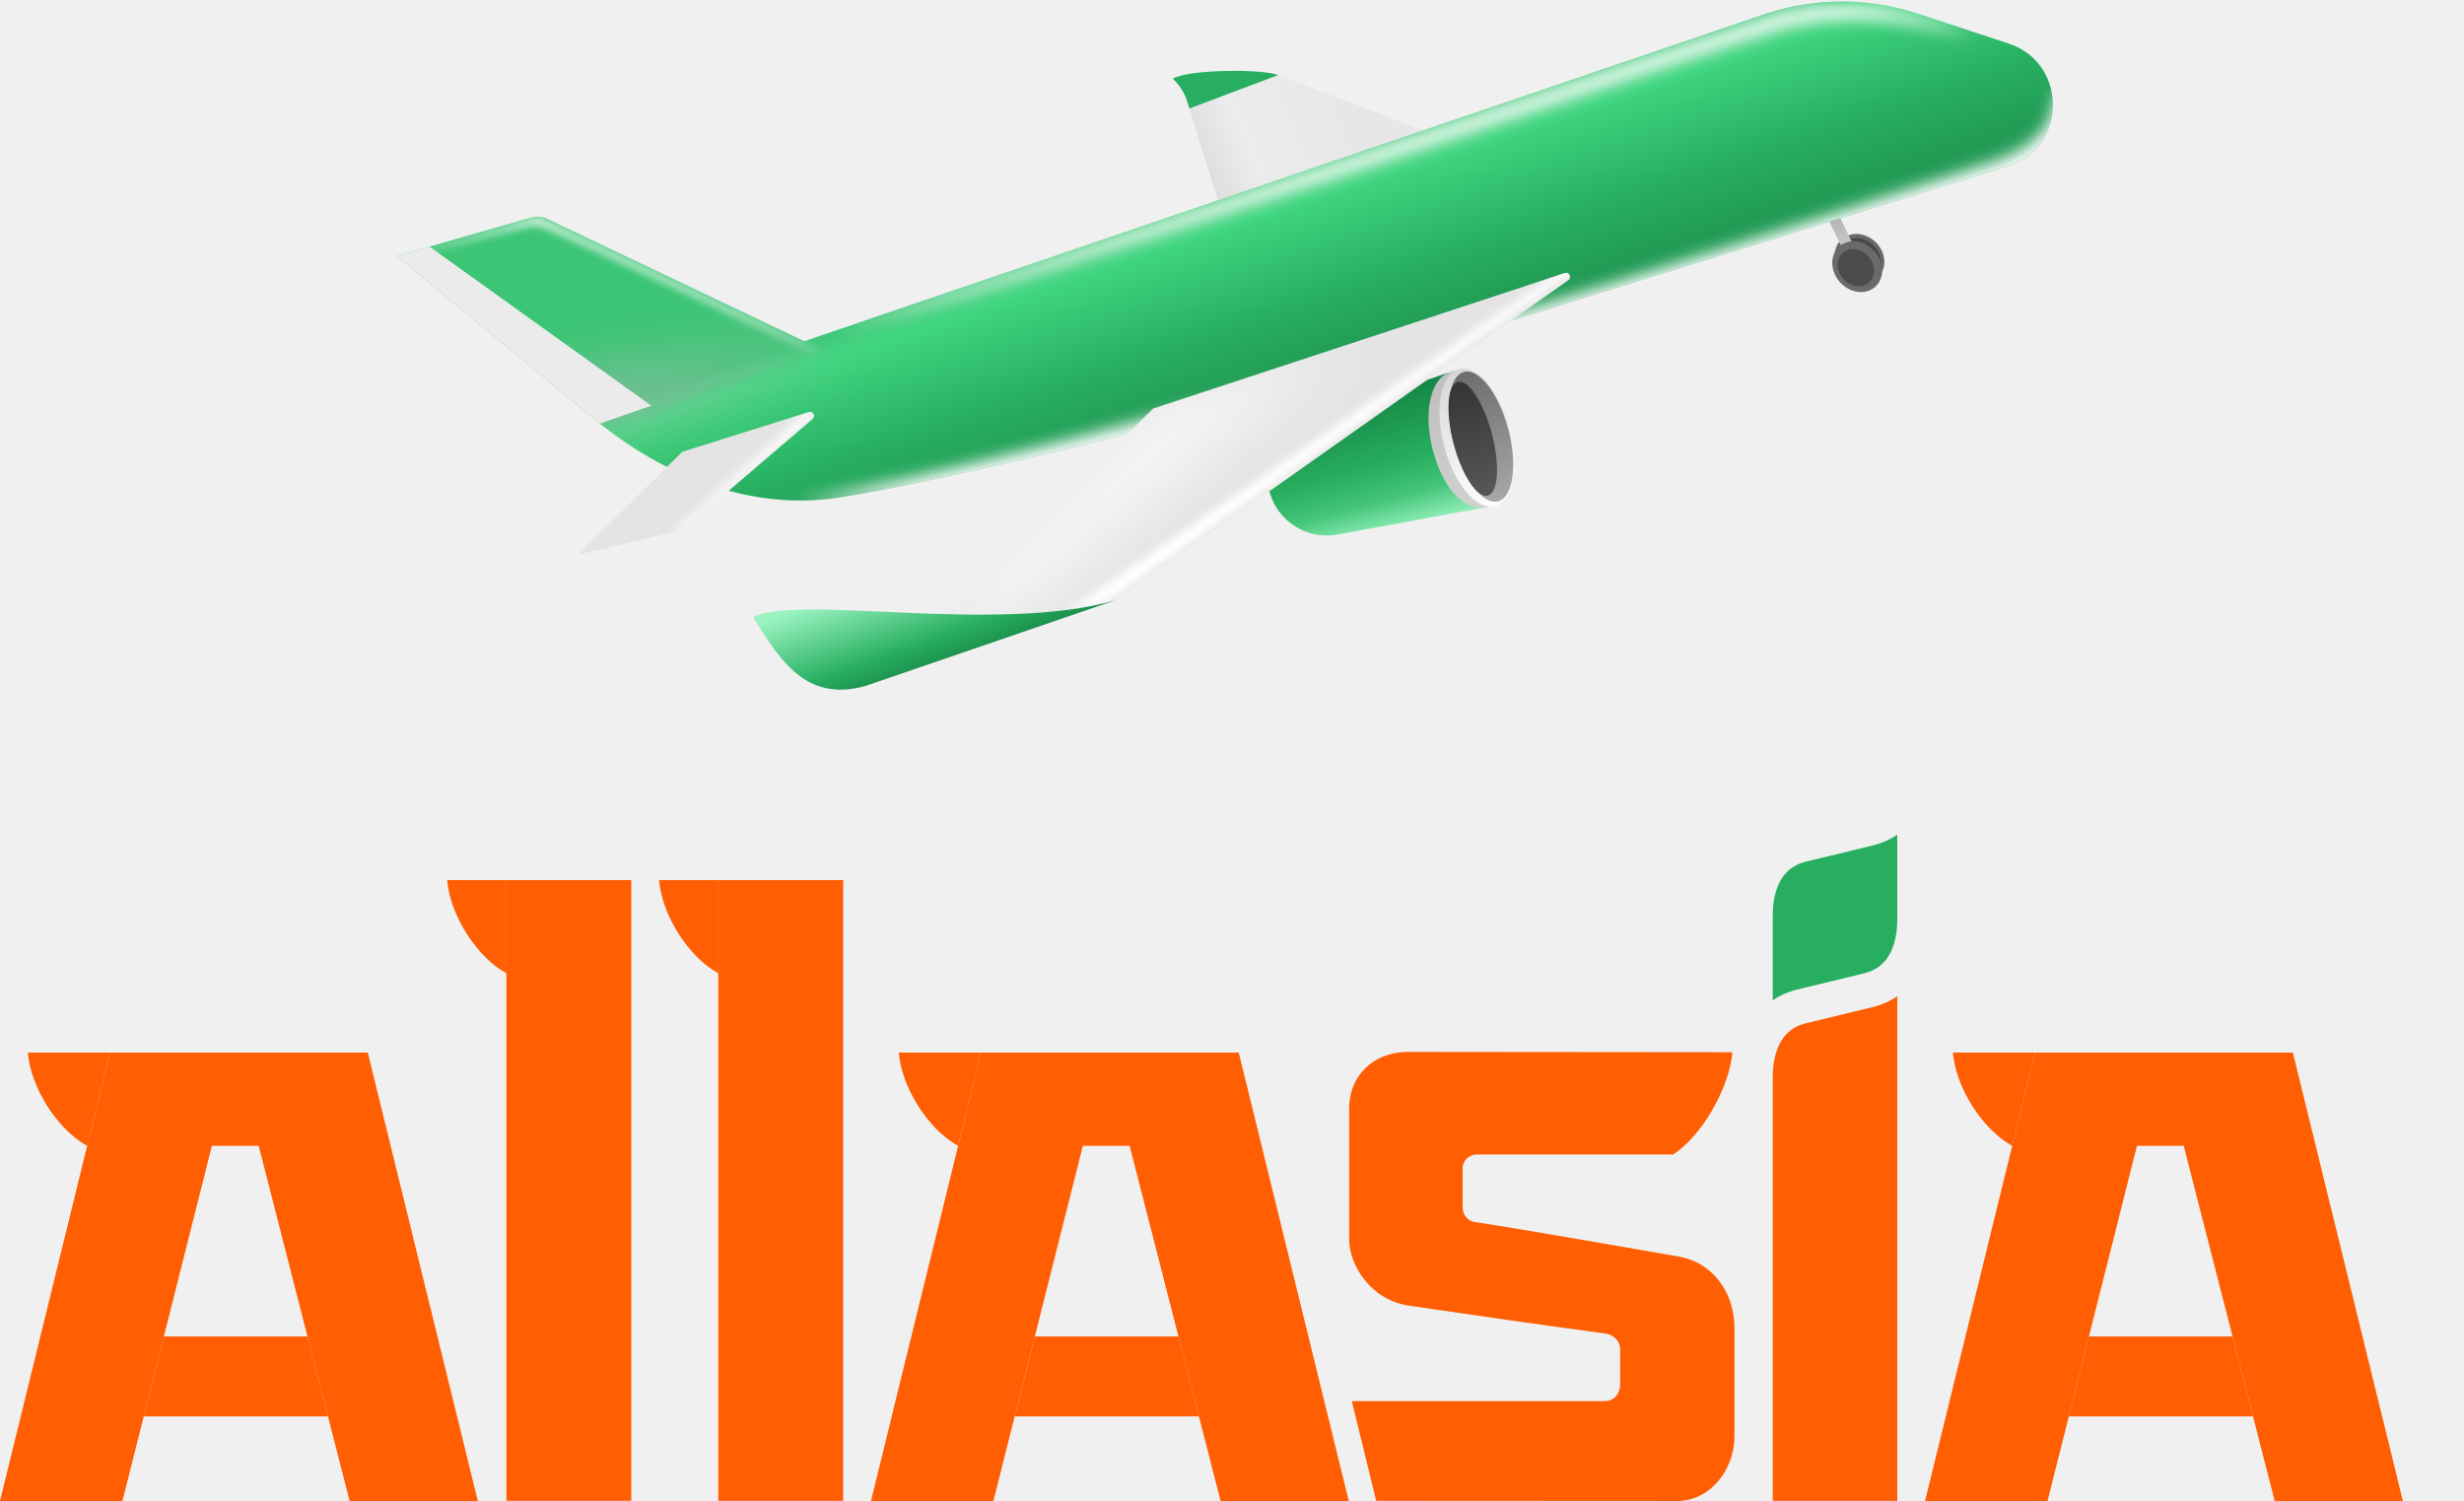
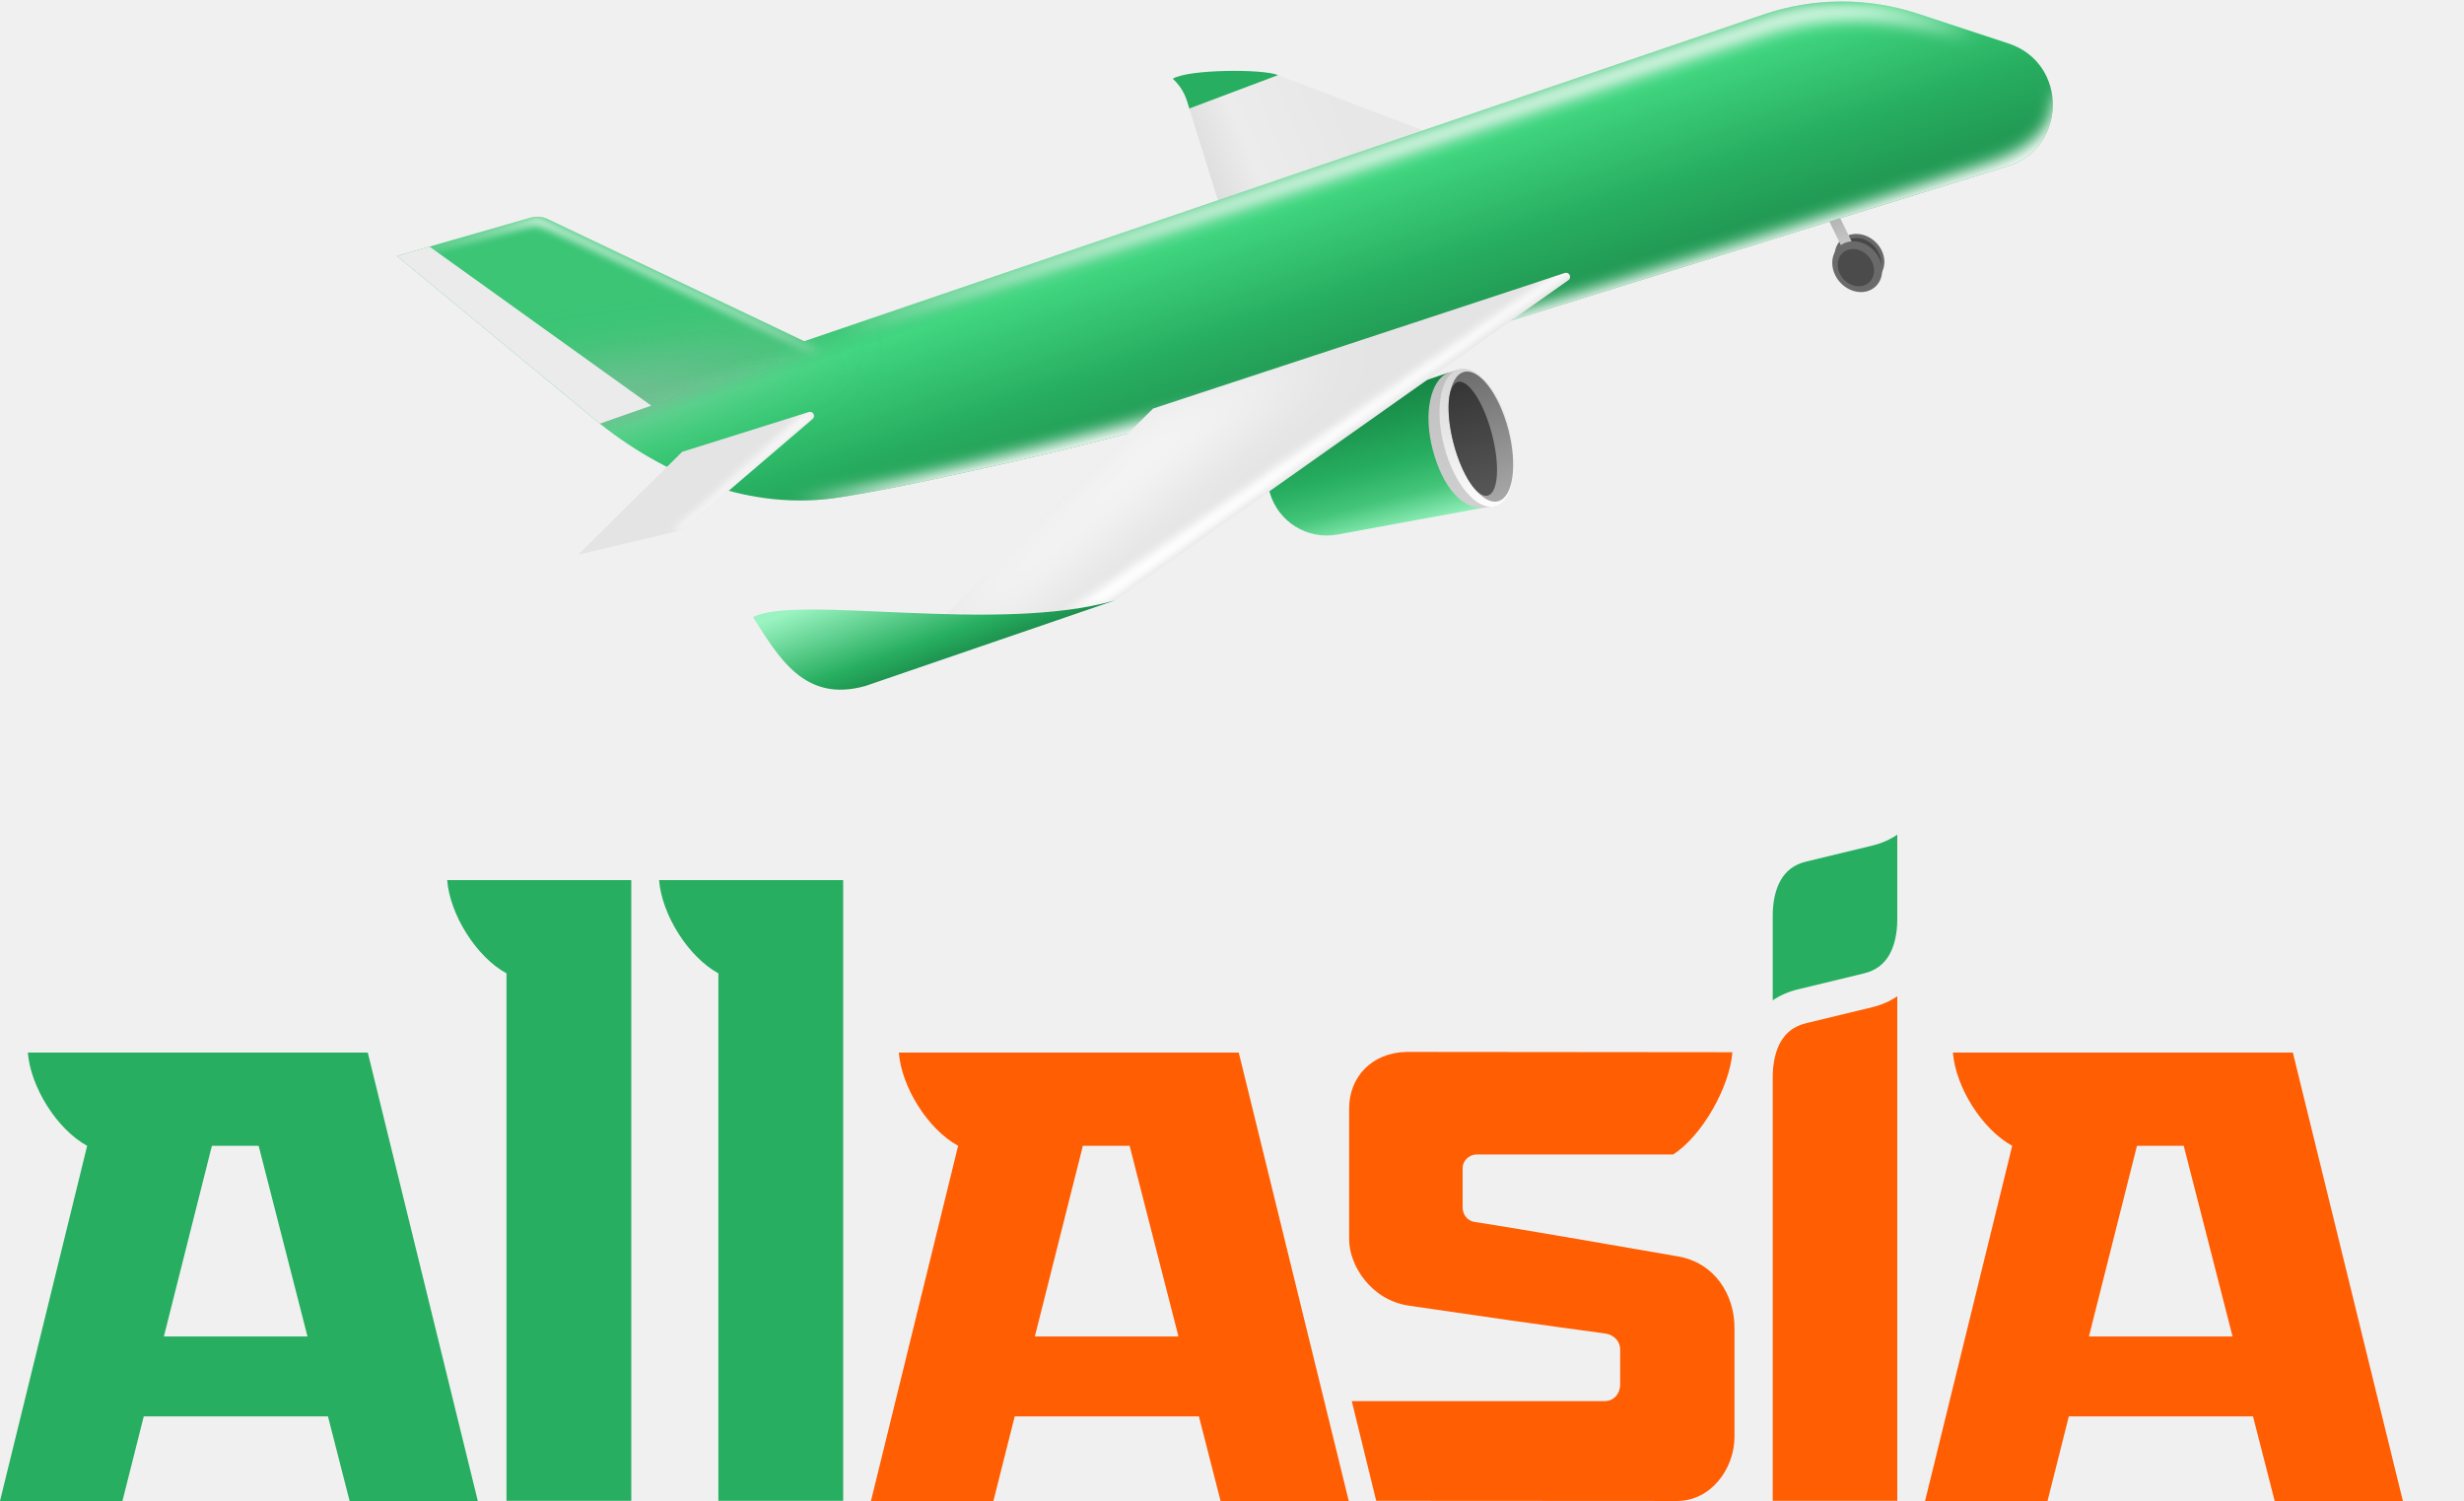
<svg xmlns="http://www.w3.org/2000/svg" viewBox="0 0 307 187" fill="none">
  <g clip-path="url(#clip0)">
    <ellipse rx="2.977" ry="3.187" transform="matrix(0.972884 -0.231295 0.342571 0.939492 231.686 32.2201)" fill="#696969" />
    <ellipse rx="2.553" ry="2.843" transform="matrix(0.972884 -0.231295 0.342571 0.939492 231.72 32.3938)" fill="#484646" />
    <rect x="225.696" y="23.049" width="1.407" height="10.824" transform="rotate(-26.0575 225.696 23.0488)" fill="url(#paint0_linear)" />
    <ellipse rx="2.977" ry="3.289" transform="matrix(0.972884 -0.231295 0.342571 0.939492 231.397 33.2271)" fill="#6A6A6A" />
    <ellipse rx="2.164" ry="2.41" transform="matrix(0.972884 -0.231295 0.342571 0.939492 231.233 33.3493)" fill="#4B4B4B" />
    <path d="M159.242 9.356L199.391 24.669L156.253 39.357L148.182 13.521L159.242 9.356Z" fill="url(#paint1_linear)" />
-     <path d="M158.202 61.37C157.112 57.57 159.204 53.585 162.951 52.325L180.42 46.446L184.99 63.233L166.645 66.604C162.903 67.291 159.251 65.027 158.202 61.37Z" fill="url(#paint2_linear)" />
+     <path d="M158.202 61.37C157.112 57.57 159.204 53.585 162.951 52.325L180.42 46.446L184.99 63.233L166.645 66.604C162.903 67.291 159.251 65.027 158.202 61.37V61.37Z" fill="url(#paint2_linear)" />
    <path d="M184.838 63.266C182.176 63.49 179.721 60.636 178.512 56.047C177.303 51.458 178.242 47.387 180.409 46.451L181.634 46.038L186.201 63.075L184.838 63.266Z" fill="url(#paint3_linear)" />
    <ellipse cx="184.008" cy="54.538" rx="4.216" ry="8.823" transform="rotate(-14.7607 184.008 54.5382)" fill="url(#paint4_linear)" />
    <ellipse cx="184.523" cy="54.402" rx="3.52" ry="8.334" transform="rotate(-14.7607 184.523 54.4022)" fill="url(#paint5_linear)" />
    <ellipse cx="183.499" cy="54.672" rx="2.461" ry="7.322" transform="rotate(-14.7607 183.499 54.6719)" fill="url(#paint6_linear)" />
    <path d="M66.116 27.117C66.819 26.916 67.572 26.978 68.233 27.293L100.195 42.516L219.703 1.811C225.951 -0.317 232.721 -0.352 238.99 1.711L250.245 5.415C257.76 7.888 257.553 18.59 249.948 20.77L166.93 46.563C150.29 51.325 140.632 54.267 125.663 57.646C118.018 59.372 111.141 60.917 104.739 61.955C93.579 63.763 82.675 59.351 73.962 52.148L49.458 31.894L66.116 27.117Z" fill="url(#paint7_linear)" />
    <mask id="mask0" mask-type="alpha" maskUnits="userSpaceOnUse" x="49" y="0" width="207" height="63">
      <path d="M66.116 27.117C66.819 26.916 67.572 26.978 68.233 27.293L100.195 42.515L219.703 1.81C225.951 -0.317 232.721 -0.353 238.99 1.711L250.245 5.414C257.76 7.888 257.553 18.59 249.948 20.77L166.93 46.562C150.29 51.325 140.632 54.267 125.663 57.646C118.018 59.372 111.141 60.917 104.739 61.955C93.579 63.763 82.675 59.35 73.962 52.148L49.458 31.894L66.116 27.117Z" fill="white" />
    </mask>
    <g mask="url(#mask0)">
      <g filter="url(#filter0_f)">
        <path d="M104.5 41.197C104.5 41.197 209.5 5.5 220.5 2C231.5 -1.5 240.5 2.5 246 4.5C240.5 3.5 231.5 0.416 220.5 4C204.646 9.165 176.672 18.728 163 23.197C131.5 33.495 113 39.197 104.5 41.197Z" fill="white" />
      </g>
      <g filter="url(#filter1_f)">
        <path d="M50.5 31.849L67.016 27.032C67.016 27.032 97.381 41.309 101.881 43.809C101.32 44.108 71.529 29.578 67.237 28.041C66.911 27.924 66.565 27.948 66.226 28.018C61.323 29.037 55.428 30.774 50.5 31.849Z" fill="white" />
      </g>
      <g style="mix-blend-mode:multiply" filter="url(#filter2_f)">
        <path d="M104.793 42.616L74.79 53.645L66.846 47.36L104.793 42.616Z" fill="#B8B8B8" fill-opacity="0.61" />
      </g>
      <g style="mix-blend-mode:multiply" filter="url(#filter3_f)">
        <path d="M104.793 42.616L74.79 53.645L71.549 51.254L104.793 42.616Z" fill="#B8B8B8" fill-opacity="0.12" />
      </g>
      <g filter="url(#filter4_f)">
        <path d="M186 46C154.5 56.298 131 61.5 99 62.5C138.5 55.5 211 32.5 247.5 20.5C250.513 19.509 255.583 17.5 256 12.5C256.417 7.5 264.739 21.828 258 24.5C242.5 30.647 199.672 41.531 186 46Z" fill="white" />
      </g>
      <path d="M52.5 30L46.5 32L71.141 54.044L81.141 50.544L52.5 30Z" fill="#EBEBEB" />
    </g>
    <path d="M138.926 74.795L195.408 34.906C195.877 34.575 195.508 33.843 194.963 34.023L143.67 50.914L109.899 84.443L138.926 74.795Z" fill="#E4E4E4" />
-     <mask id="mask1" mask-type="alpha" maskUnits="userSpaceOnUse" x="103" y="33" width="100" height="52">
+     <mask id="mask1" mask-type="alpha" maskUnits="userSpaceOnUse" x="109" y="33" width="87" height="52">
      <path d="M138.926 74.795L195.408 34.906C195.877 34.575 195.508 33.843 194.963 34.023L143.67 50.914L109.899 84.443L138.926 74.795Z" fill="white" />
    </mask>
    <g mask="url(#mask1)">
      <g filter="url(#filter5_f)">
        <path d="M138 75L196.5 33.5L195.5 33L132.5 76.5L138 75Z" fill="white" />
      </g>
      <g filter="url(#filter6_f)">
        <path d="M143 50L112 80L126.5 77L167.5 42.5L143 50Z" fill="white" fill-opacity="0.65" />
      </g>
    </g>
    <path d="M85.094 66.016L101.241 52.202C101.654 51.848 101.285 51.182 100.766 51.345L84.998 56.295L72.016 69.122L85.094 66.016Z" fill="#E4E4E4" />
-     <mask id="mask2" mask-type="alpha" maskUnits="userSpaceOnUse" x="69" y="51" width="36" height="20">
+     <mask id="mask2" mask-type="alpha" maskUnits="userSpaceOnUse" x="72" y="51" width="30" height="19">
      <path d="M85.094 66.016L101.241 52.202C101.654 51.848 101.285 51.182 100.766 51.345L84.998 56.295L72.016 69.122L85.094 66.016Z" fill="#E4E4E4" />
    </mask>
    <g mask="url(#mask2)">
      <g filter="url(#filter7_f)">
        <path d="M83.905 66.247L100.538 51.327L102.037 51.289L84.905 66.222L83.905 66.247Z" fill="white" />
      </g>
    </g>
    <path d="M107.871 85.456C100.221 87.65 97.005 81.869 93.826 76.899C99.289 74.007 124.22 79.022 138.909 74.811L107.871 85.456Z" fill="url(#paint8_linear)" />
    <path d="M146.123 9.806C148.103 8.616 157.361 8.571 159.242 9.356L148.182 13.521C147.831 12.297 147.48 11.073 146.123 9.806Z" fill="#27AE60" />
-     <path d="M63.105 121.279C59.338 119.218 56.051 113.956 55.717 109.659H63.105V121.279Z" fill="#FF5E03" />
-     <path d="M63.096 109.66V187H78.654V109.66H78.636H63.096Z" fill="#FF5E03" />
-     <path d="M89.505 121.279C85.739 119.218 82.451 113.956 82.117 109.659H89.505V121.279Z" fill="#FF5E03" />
-     <path d="M89.497 109.66V187H105.055V109.66H105.036H89.497Z" fill="#FF5E03" />
+     <path d="M78.654 109.66V187.001H63.105V121.28C59.338 119.218 56.051 113.956 55.717 109.66L78.636 109.66H78.654Z" fill="#27AE60" />
+     <path d="M105.055 109.66V187H89.505V121.279C85.739 119.218 82.451 113.956 82.118 109.659L105.036 109.66H105.055Z" fill="#27AE60" />
    <path d="M220.871 134.224V187H236.39L236.39 124.137C235.495 124.744 234.452 125.212 233.255 125.502L225.028 127.492C223.48 127.868 222.51 128.697 221.878 129.789C221.214 130.935 220.875 132.47 220.871 134.224Z" fill="#FF5E03" />
    <path d="M236.39 114.523C236.39 116.29 236.051 117.836 235.383 118.99C234.751 120.081 233.78 120.91 232.232 121.286L224.005 123.276C222.809 123.566 221.766 124.034 220.871 124.641L220.871 114.118C220.871 112.351 221.21 110.805 221.878 109.652C222.51 108.561 223.481 107.731 225.028 107.355L233.255 105.366C234.452 105.075 235.495 104.607 236.39 104L236.39 114.523Z" fill="#27AE60" />
    <path d="M208.459 143.846H183.956C183.11 143.846 182.235 144.583 182.235 145.526L182.235 150.456C182.235 151.309 182.811 152.115 183.697 152.251C189.966 153.21 203.644 155.615 209.053 156.544C213.647 157.333 216.105 161.315 216.105 165.438V179.022C216.105 182.983 213.194 187 208.979 187.022L171.468 187L168.424 174.578L199.949 174.578C201.075 174.578 201.862 173.651 201.862 172.51V168.103C201.862 167.227 201.198 166.317 199.949 166.148C191.755 165.039 185.24 164.115 175.53 162.685C170.853 161.996 168.096 157.692 168.096 154.428C168.095 149.558 168.095 143.777 168.095 138.118C168.095 134.112 171.003 131.158 175.234 131.069L215.847 131.107C215.514 135.404 212.093 141.533 208.459 143.846Z" fill="#FF5E03" />
-     <path d="M38.312 166.526H20.417L17.911 176.48H40.861L38.312 166.526Z" fill="#FF5E03" />
-     <path d="M43.561 187.022H59.533L45.824 131.148H13.709L10.858 142.768L0 187.022H15.256L17.911 176.48L20.417 166.526L26.401 142.768H32.227L38.312 166.526L40.861 176.48L43.561 187.022Z" fill="#FF5E03" />
-     <path d="M10.858 142.768L13.709 131.148H3.47C3.804 135.444 7.092 140.706 10.858 142.768Z" fill="#FF5E03" />
-     <path d="M146.829 166.526H128.935L126.428 176.48H149.378L146.829 166.526Z" fill="#FF5E03" />
-     <path d="M152.078 187.022H168.05L154.341 131.148H122.227L119.376 142.768L108.517 187.022H123.773L126.428 176.48L128.935 166.526L134.918 142.768H140.745L146.829 166.526L149.378 176.48L152.078 187.022Z" fill="#FF5E03" />
-     <path d="M119.376 142.768L122.227 131.148H111.988C112.321 135.444 115.609 140.706 119.376 142.768Z" fill="#FF5E03" />
-     <path d="M278.164 166.526H260.269L257.763 176.48H280.713L278.164 166.526Z" fill="#FF5E03" />
-     <path d="M283.413 187.022H299.385L285.676 131.148H253.561L250.71 142.768L239.852 187.022H255.108L257.763 176.48L260.269 166.526L266.253 142.768H272.08L278.164 166.526L280.713 176.48L283.413 187.022Z" fill="#FF5E03" />
-     <path d="M250.71 142.768L253.561 131.148H243.322C243.656 135.444 246.944 140.706 250.71 142.768Z" fill="#FF5E03" />
+     <path fill-rule="evenodd" clip-rule="evenodd" d="M43.561 187.022H59.533L45.824 131.148H3.47C3.804 135.444 7.092 140.706 10.858 142.768L0 187.022H15.256L17.911 176.48H40.861L43.561 187.022ZM32.227 142.768H26.401L20.417 166.526H38.312L32.227 142.768Z" fill="#27AE60" />
+     <path fill-rule="evenodd" clip-rule="evenodd" d="M152.078 187.022H168.05L154.341 131.148H111.988C112.321 135.444 115.609 140.706 119.376 142.768L108.517 187.022H123.773L126.428 176.48H149.378L152.078 187.022ZM140.745 142.768H134.918L128.935 166.526H146.829L140.745 142.768Z" fill="#FF5E03" />
+     <path fill-rule="evenodd" clip-rule="evenodd" d="M283.413 187.022H299.385L285.676 131.148H243.322C243.656 135.444 246.944 140.706 250.71 142.768L239.852 187.022H255.108L257.763 176.48H280.713L283.413 187.022ZM272.08 142.768H266.253L260.269 166.526H278.164L272.08 142.768Z" fill="#FF5E03" />
  </g>
  <defs>
    <filter id="filter0_f" x="102.5" y="-1.385" width="145.5" height="44.582" filterUnits="userSpaceOnUse" color-interpolation-filters="sRGB">
      <feFlood flood-opacity="0" result="BackgroundImageFix" />
      <feBlend mode="normal" in="SourceGraphic" in2="BackgroundImageFix" result="shape" />
      <feGaussianBlur stdDeviation="1" result="effect1_foregroundBlur" />
    </filter>
    <filter id="filter1_f" x="49.5" y="26.032" width="53.381" height="18.782" filterUnits="userSpaceOnUse" color-interpolation-filters="sRGB">
      <feFlood flood-opacity="0" result="BackgroundImageFix" />
      <feBlend mode="normal" in="SourceGraphic" in2="BackgroundImageFix" result="shape" />
      <feGaussianBlur stdDeviation="0.5" result="effect1_foregroundBlur" />
    </filter>
    <filter id="filter2_f" x="59.846" y="35.616" width="51.947" height="25.029" filterUnits="userSpaceOnUse" color-interpolation-filters="sRGB">
      <feFlood flood-opacity="0" result="BackgroundImageFix" />
      <feBlend mode="normal" in="SourceGraphic" in2="BackgroundImageFix" result="shape" />
      <feGaussianBlur stdDeviation="3.5" result="effect1_foregroundBlur" />
    </filter>
    <filter id="filter3_f" x="70.549" y="41.616" width="35.245" height="13.029" filterUnits="userSpaceOnUse" color-interpolation-filters="sRGB">
      <feFlood flood-opacity="0" result="BackgroundImageFix" />
      <feBlend mode="normal" in="SourceGraphic" in2="BackgroundImageFix" result="shape" />
      <feGaussianBlur stdDeviation="0.5" result="effect1_foregroundBlur" />
    </filter>
    <filter id="filter4_f" x="97" y="9.449" width="165.623" height="55.05" filterUnits="userSpaceOnUse" color-interpolation-filters="sRGB">
      <feFlood flood-opacity="0" result="BackgroundImageFix" />
      <feBlend mode="normal" in="SourceGraphic" in2="BackgroundImageFix" result="shape" />
      <feGaussianBlur stdDeviation="1" result="effect1_foregroundBlur" />
    </filter>
    <filter id="filter5_f" x="131.5" y="32" width="66" height="45.5" filterUnits="userSpaceOnUse" color-interpolation-filters="sRGB">
      <feFlood flood-opacity="0" result="BackgroundImageFix" />
      <feBlend mode="normal" in="SourceGraphic" in2="BackgroundImageFix" result="shape" />
      <feGaussianBlur stdDeviation="0.5" result="effect1_foregroundBlur" />
    </filter>
    <filter id="filter6_f" x="105" y="35.5" width="69.5" height="51.5" filterUnits="userSpaceOnUse" color-interpolation-filters="sRGB">
      <feFlood flood-opacity="0" result="BackgroundImageFix" />
      <feBlend mode="normal" in="SourceGraphic" in2="BackgroundImageFix" result="shape" />
      <feGaussianBlur stdDeviation="3.5" result="effect1_foregroundBlur" />
    </filter>
-     <filter id="filter7_f" x="82.543" y="50.289" width="20.856" height="16.957" filterUnits="userSpaceOnUse" color-interpolation-filters="sRGB">
+     <filter id="filter7_f" x="82.905" y="50.289" width="20.132" height="16.957" filterUnits="userSpaceOnUse" color-interpolation-filters="sRGB">
      <feFlood flood-opacity="0" result="BackgroundImageFix" />
      <feBlend mode="normal" in="SourceGraphic" in2="BackgroundImageFix" result="shape" />
      <feGaussianBlur stdDeviation="0.5" result="effect1_foregroundBlur" />
    </filter>
    <linearGradient id="paint0_linear" x1="226.4" y1="23.049" x2="226.4" y2="33.873" gradientUnits="userSpaceOnUse">
      <stop stop-color="#9B9B9B" />
      <stop offset="0.749" stop-color="#C4C4C4" />
    </linearGradient>
    <linearGradient id="paint1_linear" x1="150.935" y1="23.123" x2="168.294" y2="15.983" gradientUnits="userSpaceOnUse">
      <stop stop-color="#DEDEDE" />
      <stop offset="0.312" stop-color="#ECECEC" />
      <stop offset="1" stop-color="#E7E7E7" />
    </linearGradient>
    <linearGradient id="paint2_linear" x1="168.303" y1="49.789" x2="172.683" y2="66.413" gradientUnits="userSpaceOnUse">
      <stop stop-color="#158644" />
      <stop offset="0.521" stop-color="#27AE60" />
      <stop offset="0.766" stop-color="#44C57A" />
      <stop offset="1" stop-color="#92EFB9" />
    </linearGradient>
    <linearGradient id="paint3_linear" x1="178.978" y1="46.737" x2="183.472" y2="63.794" gradientUnits="userSpaceOnUse">
      <stop stop-color="#BFBFBF" />
      <stop offset="1" stop-color="#D1D1D1" />
    </linearGradient>
    <linearGradient id="paint4_linear" x1="185.387" y1="45.594" x2="182.493" y2="64.133" gradientUnits="userSpaceOnUse">
      <stop stop-color="#D5D5D5" />
      <stop offset="1" stop-color="white" />
    </linearGradient>
    <linearGradient id="paint5_linear" x1="184.523" y1="46.404" x2="184.523" y2="63.099" gradientUnits="userSpaceOnUse">
      <stop stop-color="#6E6E6E" />
      <stop offset="1" stop-color="#A9A9A9" />
    </linearGradient>
    <linearGradient id="paint6_linear" x1="183.499" y1="47.35" x2="183.499" y2="61.994" gradientUnits="userSpaceOnUse">
      <stop stop-color="#353535" />
      <stop offset="1" stop-color="#575757" />
    </linearGradient>
    <linearGradient id="paint7_linear" x1="151.5" y1="-5.5" x2="168.269" y2="44.155" gradientUnits="userSpaceOnUse">
      <stop offset="0.549" stop-color="#3BC575" />
      <stop offset="0.613" stop-color="#41D680" />
      <stop offset="0.857" stop-color="#27AE60" />
      <stop offset="1" stop-color="#229B55" />
    </linearGradient>
    <linearGradient id="paint8_linear" x1="114.449" y1="70.511" x2="118.735" y2="82.341" gradientUnits="userSpaceOnUse">
      <stop stop-color="#9AF3C0" />
      <stop offset="0.733" stop-color="#27AE60" />
      <stop offset="1" stop-color="#1C8E4C" />
    </linearGradient>
    <clipPath id="clip0">
      <rect width="307" height="187" fill="white" />
    </clipPath>
  </defs>
</svg>
